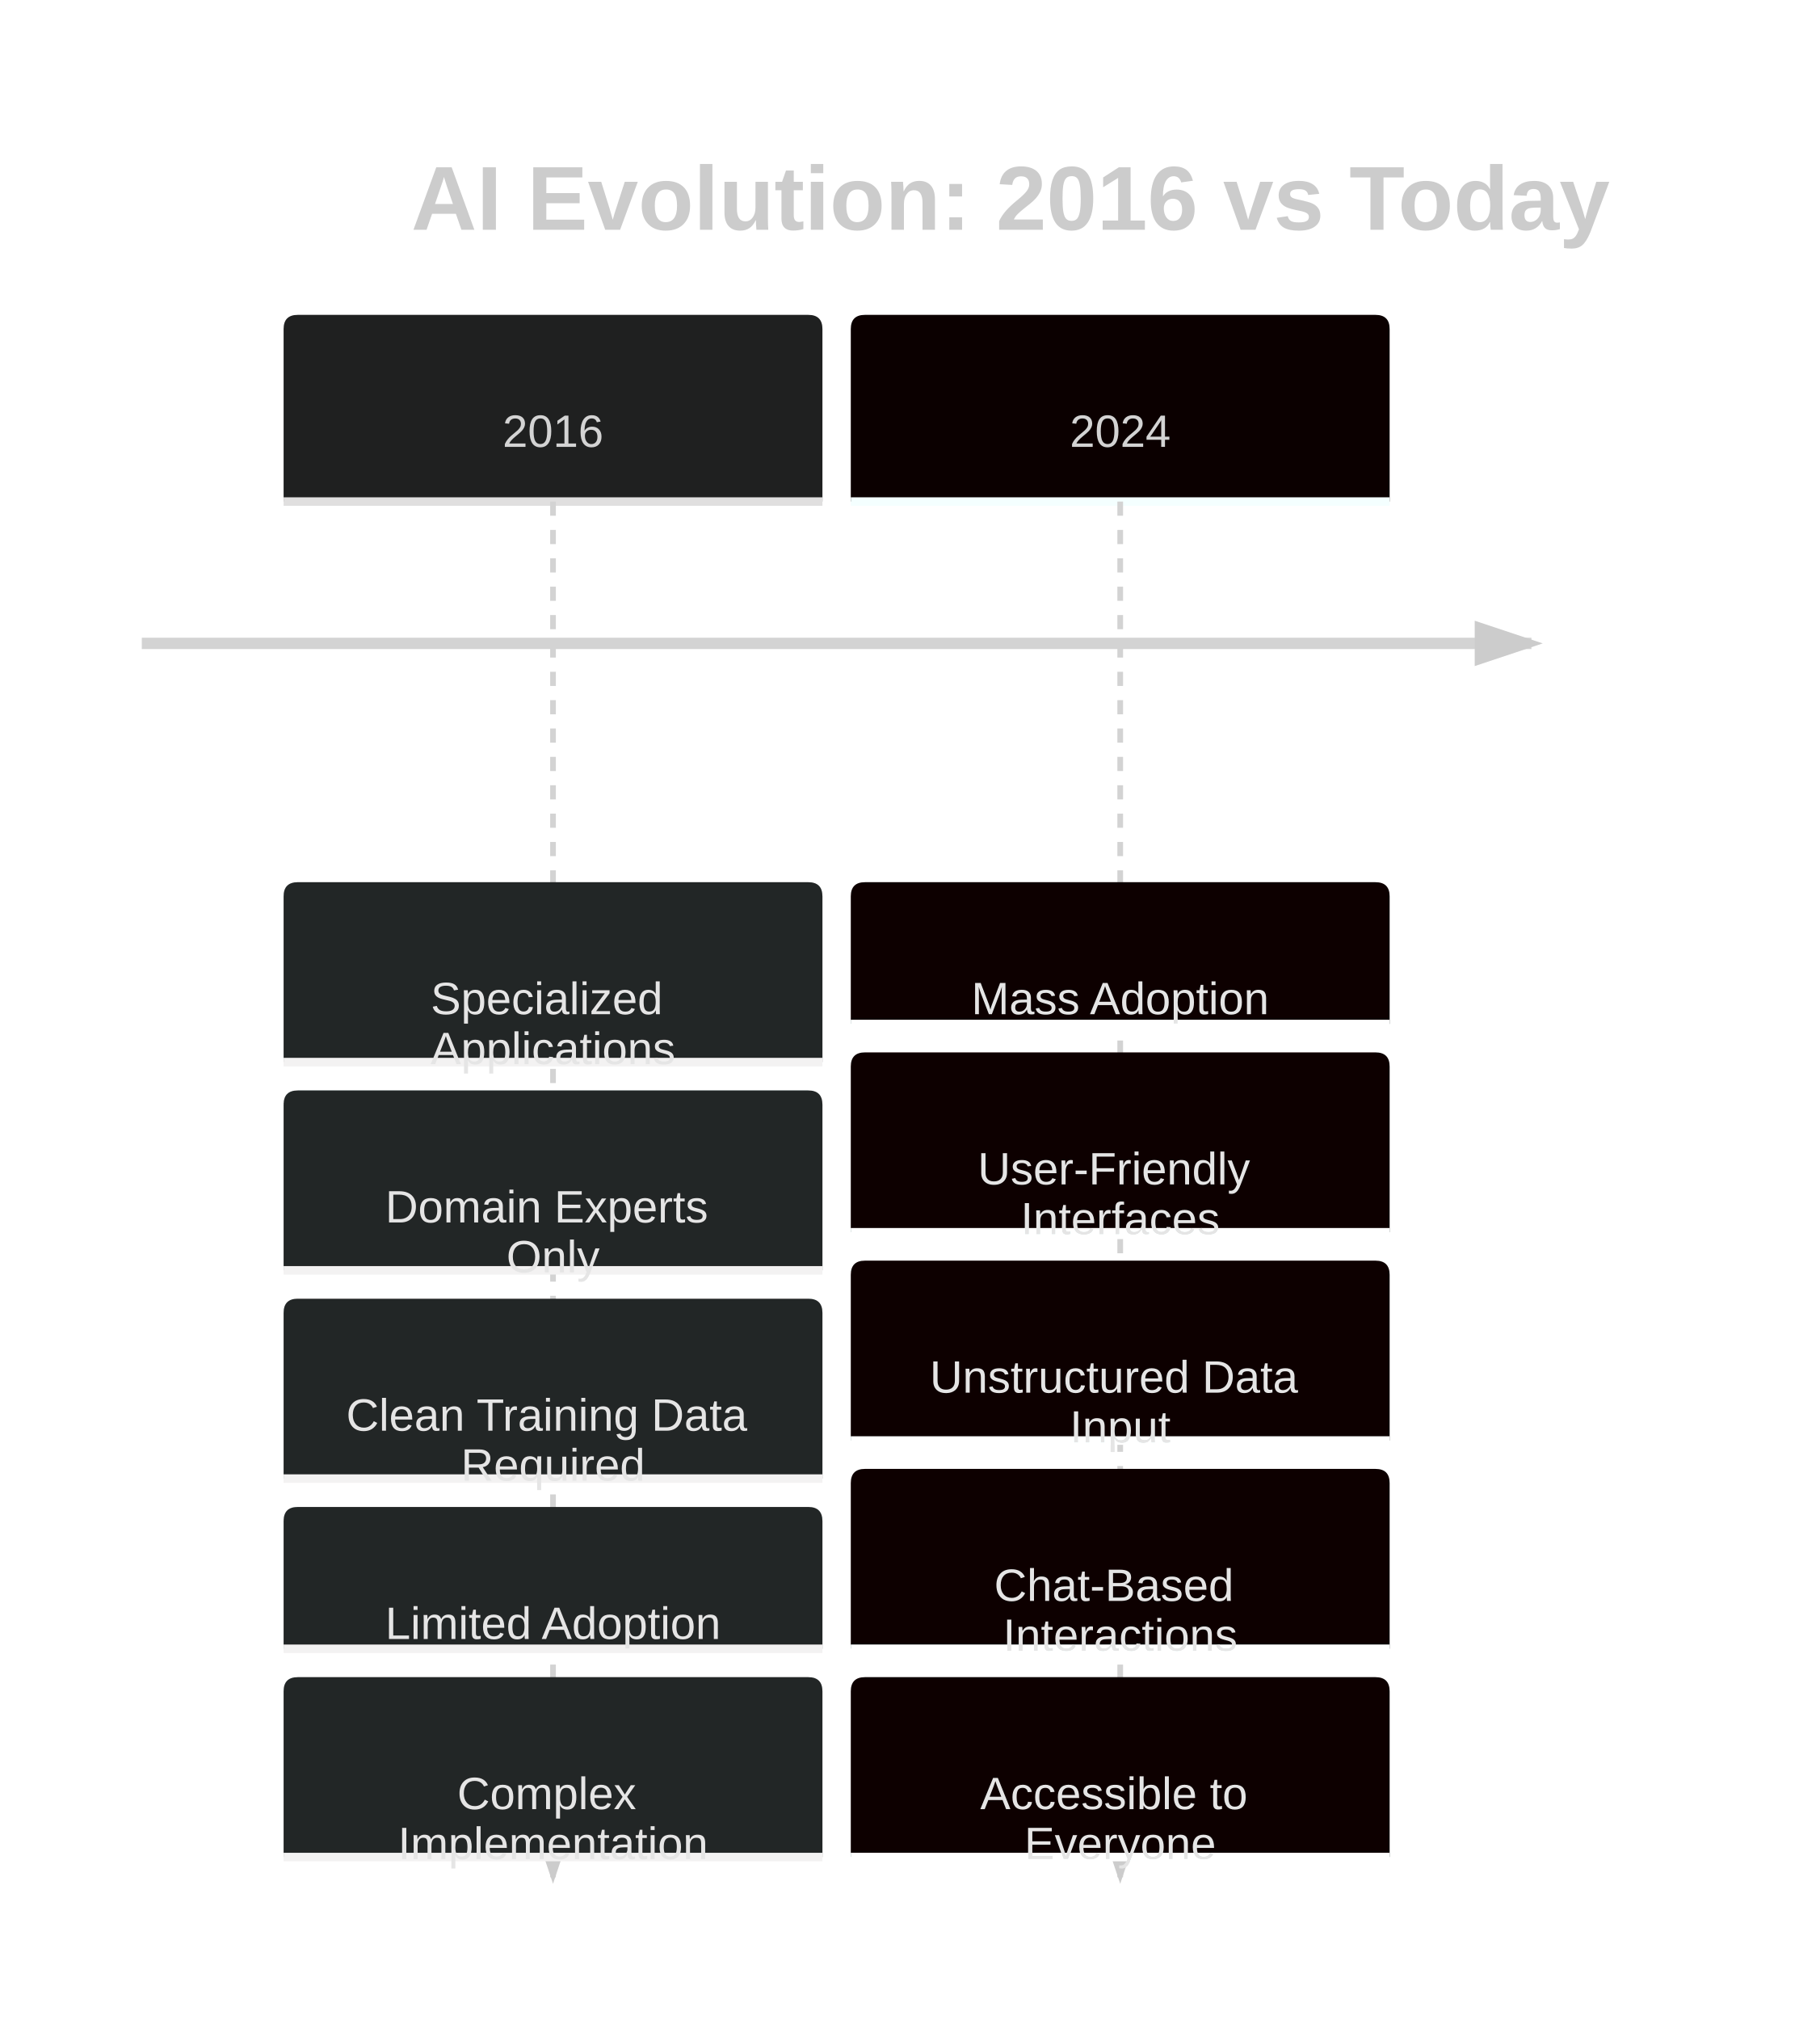
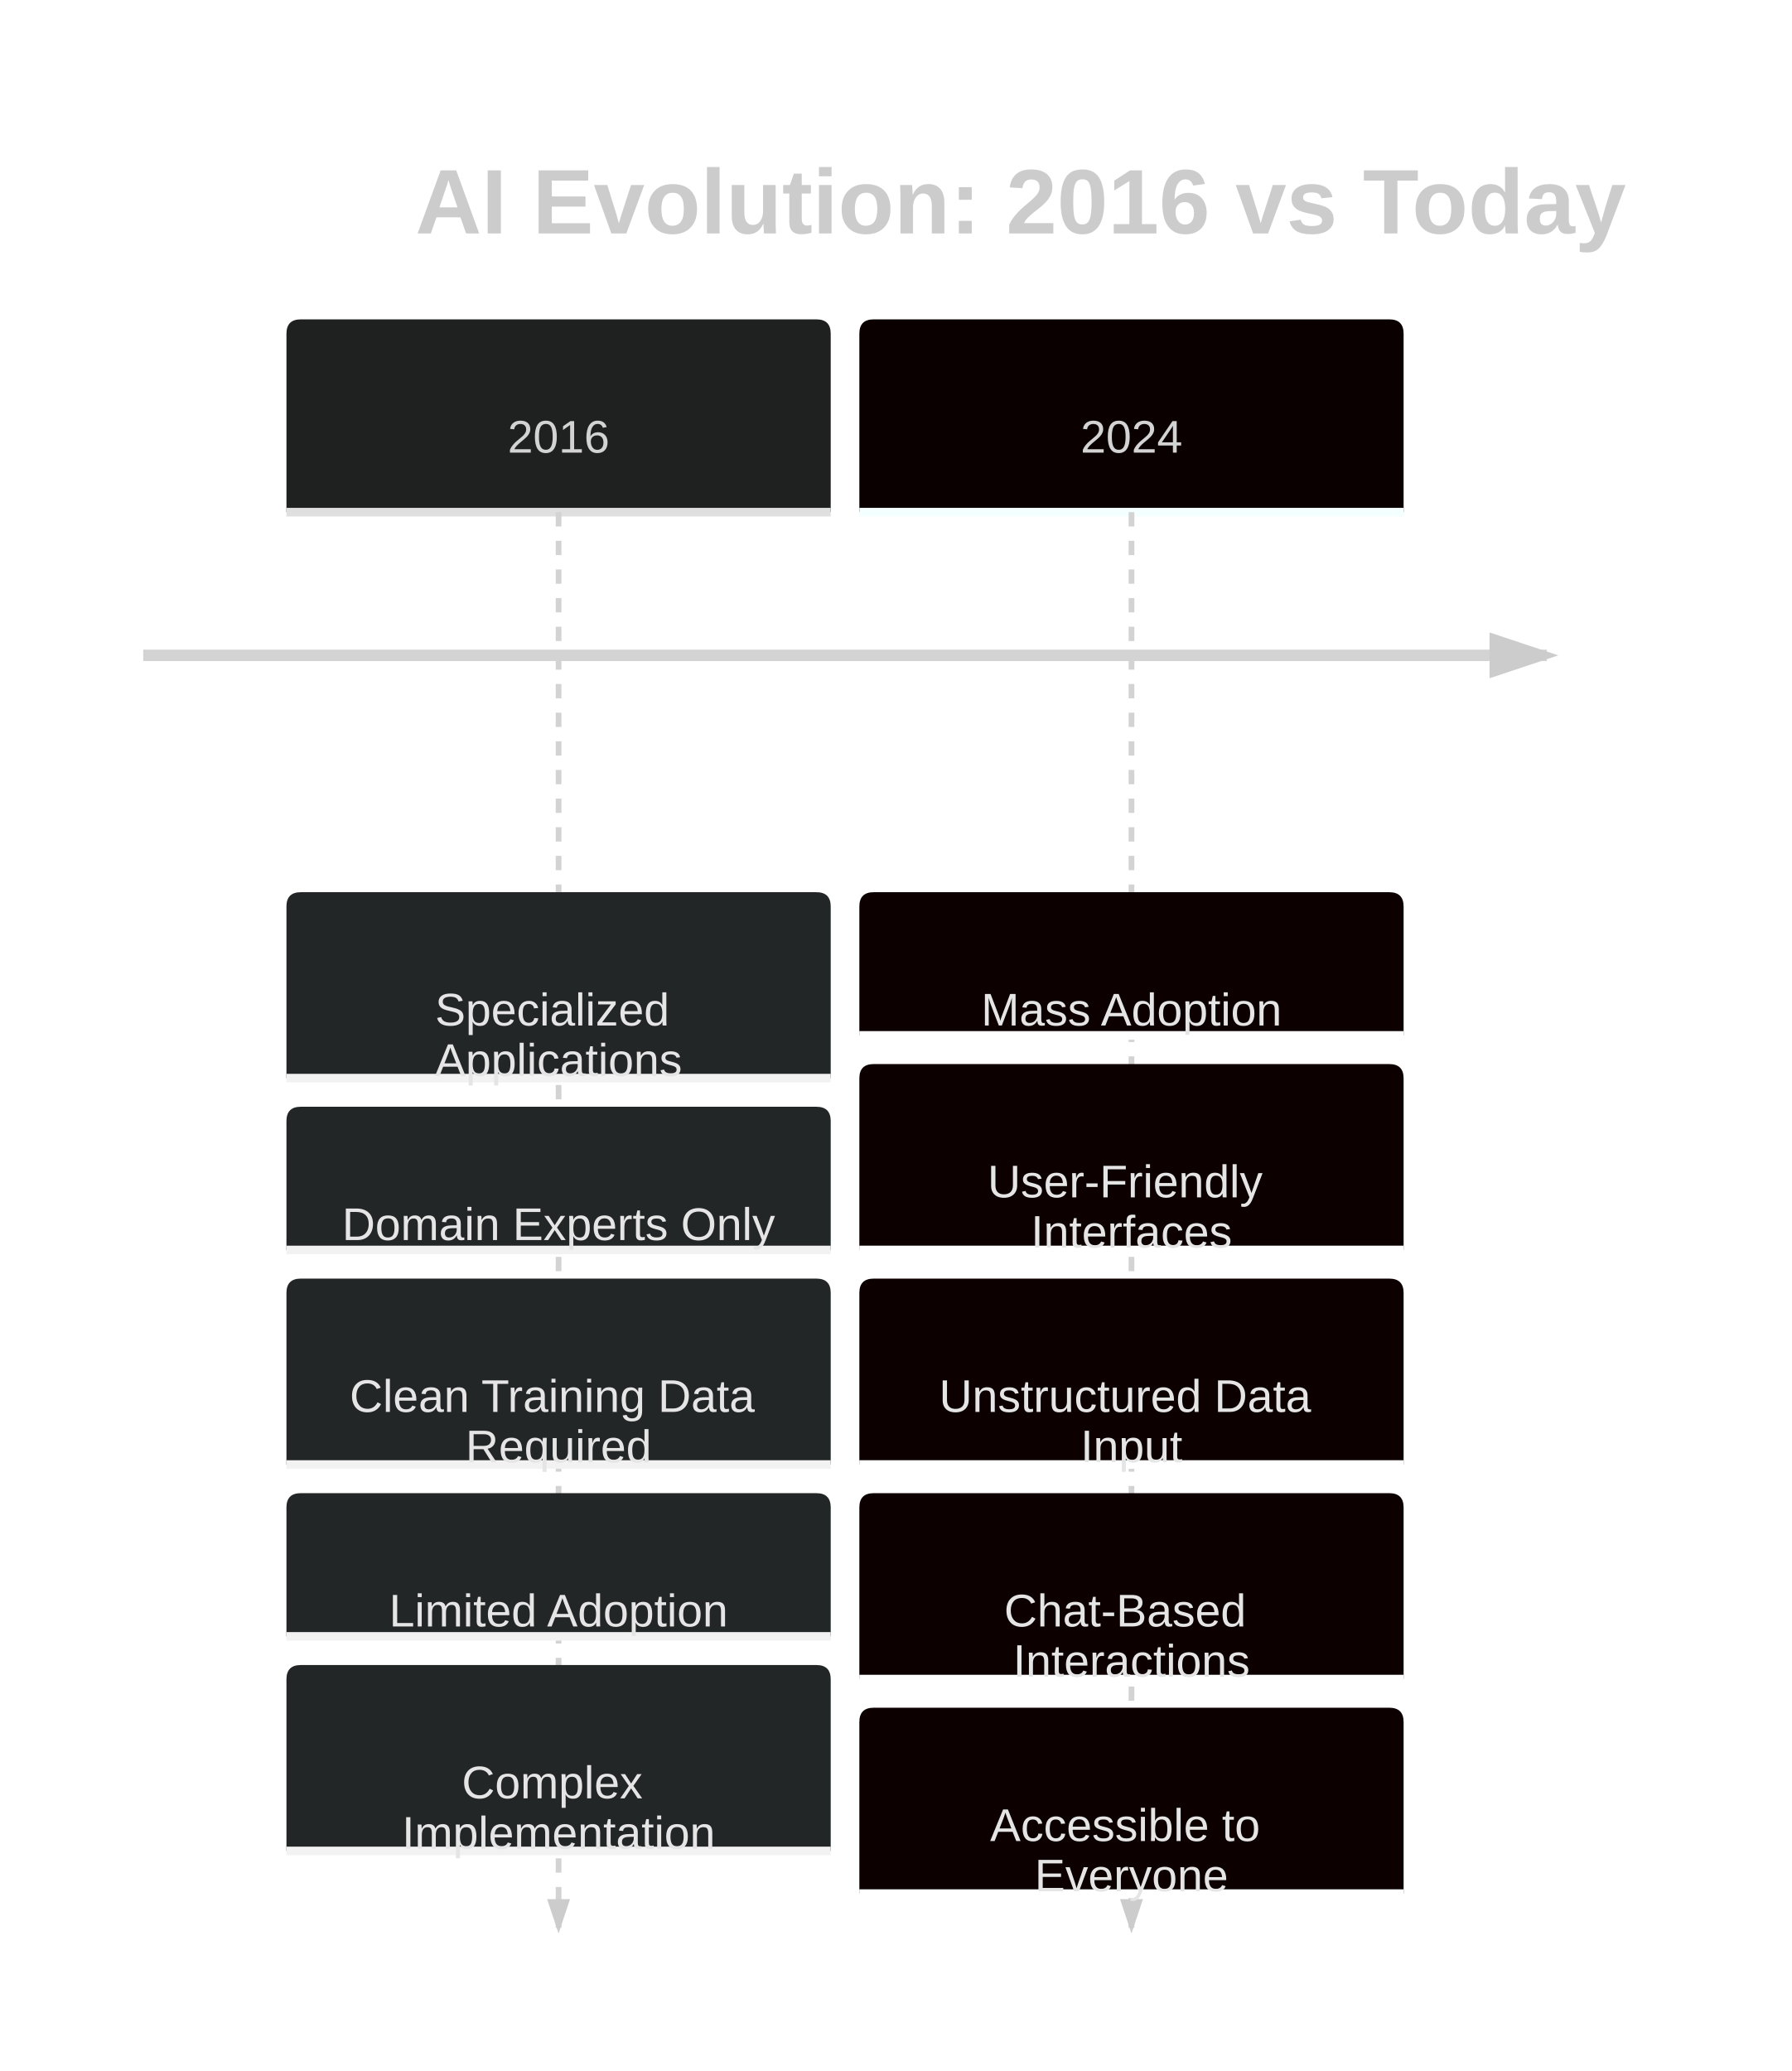
- <svg xmlns="http://www.w3.org/2000/svg" aria-roledescription="timeline" role="graphics-document document" viewBox="0 -61 641.559 712.109" style="max-width: 641.559px; background-color: transparent;" width="100%" id="my-svg">
+ <svg xmlns="http://www.w3.org/2000/svg" aria-roledescription="timeline" role="graphics-document document" viewBox="0 -61.5 625.438 723.055" style="max-width: 625.438px; background-color: transparent;" width="100%" id="my-svg">
  <style>#my-svg{font-family:"trebuchet ms",verdana,arial,sans-serif;font-size:16px;fill:#ccc;}#my-svg .error-icon{fill:#a44141;}#my-svg .error-text{fill:#ddd;stroke:#ddd;}#my-svg .edge-thickness-normal{stroke-width:2px;}#my-svg .edge-thickness-thick{stroke-width:3.5px;}#my-svg .edge-pattern-solid{stroke-dasharray:0;}#my-svg .edge-pattern-dashed{stroke-dasharray:3;}#my-svg .edge-pattern-dotted{stroke-dasharray:2;}#my-svg .marker{fill:lightgrey;stroke:lightgrey;}#my-svg .marker.cross{stroke:lightgrey;}#my-svg svg{font-family:"trebuchet ms",verdana,arial,sans-serif;font-size:16px;}#my-svg .edge{stroke-width:3;}#my-svg .section--1 rect,#my-svg .section--1 path,#my-svg .section--1 circle,#my-svg .section--1 path{fill:#1f2020;}#my-svg .section--1 text{fill:lightgrey;}#my-svg .node-icon--1{font-size:40px;color:lightgrey;}#my-svg .section-edge--1{stroke:#1f2020;}#my-svg .edge-depth--1{stroke-width:17;}#my-svg .section--1 line{stroke:#e0dfdf;stroke-width:3;}#my-svg .lineWrapper line{stroke:lightgrey;}#my-svg .disabled,#my-svg .disabled circle,#my-svg .disabled text{fill:lightgray;}#my-svg .disabled text{fill:#efefef;}#my-svg .section-0 rect,#my-svg .section-0 path,#my-svg .section-0 circle,#my-svg .section-0 path{fill:#0b0000;}#my-svg .section-0 text{fill:lightgrey;}#my-svg .node-icon-0{font-size:40px;color:lightgrey;}#my-svg .section-edge-0{stroke:#0b0000;}#my-svg .edge-depth-0{stroke-width:14;}#my-svg .section-0 line{stroke:#f4ffff;stroke-width:3;}#my-svg .lineWrapper line{stroke:lightgrey;}#my-svg .disabled,#my-svg .disabled circle,#my-svg .disabled text{fill:lightgray;}#my-svg .disabled text{fill:#efefef;}#my-svg .section-1 rect,#my-svg .section-1 path,#my-svg .section-1 circle,#my-svg .section-1 path{fill:#4d1037;}#my-svg .section-1 text{fill:lightgrey;}#my-svg .node-icon-1{font-size:40px;color:lightgrey;}#my-svg .section-edge-1{stroke:#4d1037;}#my-svg .edge-depth-1{stroke-width:11;}#my-svg .section-1 line{stroke:#b2efc8;stroke-width:3;}#my-svg .lineWrapper line{stroke:lightgrey;}#my-svg .disabled,#my-svg .disabled circle,#my-svg .disabled text{fill:lightgray;}#my-svg .disabled text{fill:#efefef;}#my-svg .section-2 rect,#my-svg .section-2 path,#my-svg .section-2 circle,#my-svg .section-2 path{fill:#3f5258;}#my-svg .section-2 text{fill:lightgrey;}#my-svg .node-icon-2{font-size:40px;color:lightgrey;}#my-svg .section-edge-2{stroke:#3f5258;}#my-svg .edge-depth-2{stroke-width:8;}#my-svg .section-2 line{stroke:#c0ada7;stroke-width:3;}#my-svg .lineWrapper line{stroke:lightgrey;}#my-svg .disabled,#my-svg .disabled circle,#my-svg .disabled text{fill:lightgray;}#my-svg .disabled text{fill:#efefef;}#my-svg .section-3 rect,#my-svg .section-3 path,#my-svg .section-3 circle,#my-svg .section-3 path{fill:#4f2f1b;}#my-svg .section-3 text{fill:lightgrey;}#my-svg .node-icon-3{font-size:40px;color:lightgrey;}#my-svg .section-edge-3{stroke:#4f2f1b;}#my-svg .edge-depth-3{stroke-width:5;}#my-svg .section-3 line{stroke:#b0d0e4;stroke-width:3;}#my-svg .lineWrapper line{stroke:lightgrey;}#my-svg .disabled,#my-svg .disabled circle,#my-svg .disabled text{fill:lightgray;}#my-svg .disabled text{fill:#efefef;}#my-svg .section-4 rect,#my-svg .section-4 path,#my-svg .section-4 circle,#my-svg .section-4 path{fill:#6e0a0a;}#my-svg .section-4 text{fill:lightgrey;}#my-svg .node-icon-4{font-size:40px;color:lightgrey;}#my-svg .section-edge-4{stroke:#6e0a0a;}#my-svg .edge-depth-4{stroke-width:2;}#my-svg .section-4 line{stroke:#91f5f5;stroke-width:3;}#my-svg .lineWrapper line{stroke:lightgrey;}#my-svg .disabled,#my-svg .disabled circle,#my-svg .disabled text{fill:lightgray;}#my-svg .disabled text{fill:#efefef;}#my-svg .section-5 rect,#my-svg .section-5 path,#my-svg .section-5 circle,#my-svg .section-5 path{fill:#3b0048;}#my-svg .section-5 text{fill:lightgrey;}#my-svg .node-icon-5{font-size:40px;color:lightgrey;}#my-svg .section-edge-5{stroke:#3b0048;}#my-svg .edge-depth-5{stroke-width:-1;}#my-svg .section-5 line{stroke:#c4ffb7;stroke-width:3;}#my-svg .lineWrapper line{stroke:lightgrey;}#my-svg .disabled,#my-svg .disabled circle,#my-svg .disabled text{fill:lightgray;}#my-svg .disabled text{fill:#efefef;}#my-svg .section-6 rect,#my-svg .section-6 path,#my-svg .section-6 circle,#my-svg .section-6 path{fill:#995a01;}#my-svg .section-6 text{fill:lightgrey;}#my-svg .node-icon-6{font-size:40px;color:lightgrey;}#my-svg .section-edge-6{stroke:#995a01;}#my-svg .edge-depth-6{stroke-width:-4;}#my-svg .section-6 line{stroke:#66a5fe;stroke-width:3;}#my-svg .lineWrapper line{stroke:lightgrey;}#my-svg .disabled,#my-svg .disabled circle,#my-svg .disabled text{fill:lightgray;}#my-svg .disabled text{fill:#efefef;}#my-svg .section-7 rect,#my-svg .section-7 path,#my-svg .section-7 circle,#my-svg .section-7 path{fill:#154706;}#my-svg .section-7 text{fill:lightgrey;}#my-svg .node-icon-7{font-size:40px;color:lightgrey;}#my-svg .section-edge-7{stroke:#154706;}#my-svg .edge-depth-7{stroke-width:-7;}#my-svg .section-7 line{stroke:#eab8f9;stroke-width:3;}#my-svg .lineWrapper line{stroke:lightgrey;}#my-svg .disabled,#my-svg .disabled circle,#my-svg .disabled text{fill:lightgray;}#my-svg .disabled text{fill:#efefef;}#my-svg .section-8 rect,#my-svg .section-8 path,#my-svg .section-8 circle,#my-svg .section-8 path{fill:#161722;}#my-svg .section-8 text{fill:lightgrey;}#my-svg .node-icon-8{font-size:40px;color:lightgrey;}#my-svg .section-edge-8{stroke:#161722;}#my-svg .edge-depth-8{stroke-width:-10;}#my-svg .section-8 line{stroke:#e9e8dd;stroke-width:3;}#my-svg .lineWrapper line{stroke:lightgrey;}#my-svg .disabled,#my-svg .disabled circle,#my-svg .disabled text{fill:lightgray;}#my-svg .disabled text{fill:#efefef;}#my-svg .section-9 rect,#my-svg .section-9 path,#my-svg .section-9 circle,#my-svg .section-9 path{fill:#00296f;}#my-svg .section-9 text{fill:lightgrey;}#my-svg .node-icon-9{font-size:40px;color:lightgrey;}#my-svg .section-edge-9{stroke:#00296f;}#my-svg .edge-depth-9{stroke-width:-13;}#my-svg .section-9 line{stroke:#ffd690;stroke-width:3;}#my-svg .lineWrapper line{stroke:lightgrey;}#my-svg .disabled,#my-svg .disabled circle,#my-svg .disabled text{fill:lightgray;}#my-svg .disabled text{fill:#efefef;}#my-svg .section-10 rect,#my-svg .section-10 path,#my-svg .section-10 circle,#my-svg .section-10 path{fill:#01629c;}#my-svg .section-10 text{fill:lightgrey;}#my-svg .node-icon-10{font-size:40px;color:lightgrey;}#my-svg .section-edge-10{stroke:#01629c;}#my-svg .edge-depth-10{stroke-width:-16;}#my-svg .section-10 line{stroke:#fe9d63;stroke-width:3;}#my-svg .lineWrapper line{stroke:lightgrey;}#my-svg .disabled,#my-svg .disabled circle,#my-svg .disabled text{fill:lightgray;}#my-svg .disabled text{fill:#efefef;}#my-svg .section-root rect,#my-svg .section-root path,#my-svg .section-root circle{fill:hsl(180, 1.587%, 48.353%);}#my-svg .section-root text{fill:#2c2c2c;}#my-svg .icon-container{height:100%;display:flex;justify-content:center;align-items:center;}#my-svg .edge{fill:none;}#my-svg .eventWrapper{filter:brightness(120%);}#my-svg :root{--mermaid-font-family:"trebuchet ms",verdana,arial,sans-serif;}</style>
  <g />
  <g />
  <defs>
    <marker orient="auto" markerHeight="4" markerWidth="6" refY="2" refX="5" id="arrowhead">
      <path d="M 0,0 V 4 L6,2 Z" />
    </marker>
  </defs>
  <g transform="translate(100, 50)" class="taskWrapper">
    <g class="timeline-node section--1">
      <g>
-         <path d="M0 60.816 v-55.816 q0,-5 5,-5 h180 q5,0 5,5 v60.816 H0 Z" class="node-bkg node-undefined" id="node-undefined" />
-         <line y2="65.816" x2="190" y1="65.816" x1="0" class="node-line--1" />
+         <path d="M0 62.308 v-57.308 q0,-5 5,-5 h180 q5,0 5,5 v62.308 H0 Z" class="node-bkg node-undefined" id="node-undefined" />
+         <line y2="67.308" x2="190" y1="67.308" x1="0" class="node-line--1" />
      </g>
      <g transform="translate(95, 10)">
        <text text-anchor="middle" dominant-baseline="middle" alignment-baseline="middle" dy="1em">
          <tspan dy="1em" x="0">2016</tspan>
        </text>
      </g>
    </g>
  </g>
  <g class="lineWrapper">
-     <line stroke-dasharray="5,5" marker-end="url(#arrowhead)" stroke="black" stroke-width="2" y2="601.109" x2="195" y1="115.816" x1="195" />
+     <line stroke-dasharray="5,5" marker-end="url(#arrowhead)" stroke="black" stroke-width="2" y2="611.555" x2="195" y1="117.308" x1="195" />
  </g>
  <g transform="translate(100, 250)" class="eventWrapper">
    <g class="timeline-node section--1">
      <g>
-         <path d="M0 58.416 v-53.416 q0,-5 5,-5 h180 q5,0 5,5 v58.416 H0 Z" class="node-bkg node-undefined" id="node-undefined" />
-         <line y2="63.416" x2="190" y1="63.416" x1="0" class="node-line--1" />
+         <path d="M0 59.908 v-54.908 q0,-5 5,-5 h180 q5,0 5,5 v59.908 H0 Z" class="node-bkg node-undefined" id="node-undefined" />
+         <line y2="64.908" x2="190" y1="64.908" x1="0" class="node-line--1" />
      </g>
      <g transform="translate(95, 10)">
        <text text-anchor="middle" dominant-baseline="middle" alignment-baseline="middle" dy="1em">
          <tspan dy="1em" x="0">Specialized</tspan>
          <tspan dy="1.1em" x="0">Applications</tspan>
        </text>
      </g>
    </g>
  </g>
-   <g transform="translate(100, 323.4156)" class="eventWrapper">
+   <g transform="translate(100, 324.9078)" class="eventWrapper">
    <g class="timeline-node section--1">
      <g>
-         <path d="M0 58.416 v-53.416 q0,-5 5,-5 h180 q5,0 5,5 v58.416 H0 Z" class="node-bkg node-undefined" id="node-undefined" />
-         <line y2="63.416" x2="190" y1="63.416" x1="0" class="node-line--1" />
+         <path d="M0 45 v-40 q0,-5 5,-5 h180 q5,0 5,5 v45 H0 Z" class="node-bkg node-undefined" id="node-undefined" />
+         <line y2="50" x2="190" y1="50" x1="0" class="node-line--1" />
      </g>
      <g transform="translate(95, 10)">
        <text text-anchor="middle" dominant-baseline="middle" alignment-baseline="middle" dy="1em">
-           <tspan dy="1em" x="0">Domain   Experts</tspan>
-           <tspan dy="1.1em" x="0">Only</tspan>
+           <tspan dy="1em" x="0">Domain   Experts   Only</tspan>
        </text>
      </g>
    </g>
  </g>
-   <g transform="translate(100, 396.8312)" class="eventWrapper">
+   <g transform="translate(100, 384.9078)" class="eventWrapper">
    <g class="timeline-node section--1">
      <g>
-         <path d="M0 58.416 v-53.416 q0,-5 5,-5 h180 q5,0 5,5 v58.416 H0 Z" class="node-bkg node-undefined" id="node-undefined" />
-         <line y2="63.416" x2="190" y1="63.416" x1="0" class="node-line--1" />
+         <path d="M0 59.908 v-54.908 q0,-5 5,-5 h180 q5,0 5,5 v59.908 H0 Z" class="node-bkg node-undefined" id="node-undefined" />
+         <line y2="64.908" x2="190" y1="64.908" x1="0" class="node-line--1" />
      </g>
      <g transform="translate(95, 10)">
        <text text-anchor="middle" dominant-baseline="middle" alignment-baseline="middle" dy="1em">
          <tspan dy="1em" x="0">Clean   Training   Data</tspan>
          <tspan dy="1.1em" x="0">Required</tspan>
        </text>
      </g>
    </g>
  </g>
-   <g transform="translate(100, 470.2469)" class="eventWrapper">
+   <g transform="translate(100, 459.8156)" class="eventWrapper">
    <g class="timeline-node section--1">
      <g>
        <path d="M0 45 v-40 q0,-5 5,-5 h180 q5,0 5,5 v45 H0 Z" class="node-bkg node-undefined" id="node-undefined" />
        <line y2="50" x2="190" y1="50" x1="0" class="node-line--1" />
      </g>
      <g transform="translate(95, 10)">
        <text text-anchor="middle" dominant-baseline="middle" alignment-baseline="middle" dy="1em">
          <tspan dy="1em" x="0">Limited   Adoption</tspan>
        </text>
      </g>
    </g>
  </g>
-   <g transform="translate(100, 530.2469)" class="eventWrapper">
+   <g transform="translate(100, 519.8156)" class="eventWrapper">
    <g class="timeline-node section--1">
      <g>
-         <path d="M0 58.416 v-53.416 q0,-5 5,-5 h180 q5,0 5,5 v58.416 H0 Z" class="node-bkg node-undefined" id="node-undefined" />
-         <line y2="63.416" x2="190" y1="63.416" x1="0" class="node-line--1" />
+         <path d="M0 59.908 v-54.908 q0,-5 5,-5 h180 q5,0 5,5 v59.908 H0 Z" class="node-bkg node-undefined" id="node-undefined" />
+         <line y2="64.908" x2="190" y1="64.908" x1="0" class="node-line--1" />
      </g>
      <g transform="translate(95, 10)">
        <text text-anchor="middle" dominant-baseline="middle" alignment-baseline="middle" dy="1em">
          <tspan dy="1em" x="0">Complex</tspan>
          <tspan dy="1.1em" x="0">Implementation</tspan>
        </text>
      </g>
    </g>
  </g>
  <g transform="translate(300, 50)" class="taskWrapper">
    <g class="timeline-node section-0">
      <g>
-         <path d="M0 60.816 v-55.816 q0,-5 5,-5 h180 q5,0 5,5 v60.816 H0 Z" class="node-bkg node-undefined" id="node-undefined" />
-         <line y2="65.816" x2="190" y1="65.816" x1="0" class="node-line-0" />
+         <path d="M0 62.308 v-57.308 q0,-5 5,-5 h180 q5,0 5,5 v62.308 H0 Z" class="node-bkg node-undefined" id="node-undefined" />
+         <line y2="67.308" x2="190" y1="67.308" x1="0" class="node-line-0" />
      </g>
      <g transform="translate(95, 10)">
        <text text-anchor="middle" dominant-baseline="middle" alignment-baseline="middle" dy="1em">
          <tspan dy="1em" x="0">2024</tspan>
        </text>
      </g>
    </g>
  </g>
  <g class="lineWrapper">
-     <line stroke-dasharray="5,5" marker-end="url(#arrowhead)" stroke="black" stroke-width="2" y2="601.109" x2="395" y1="115.816" x1="395" />
+     <line stroke-dasharray="5,5" marker-end="url(#arrowhead)" stroke="black" stroke-width="2" y2="611.555" x2="395" y1="117.308" x1="395" />
  </g>
  <g transform="translate(300, 250)" class="eventWrapper">
    <g class="timeline-node section-0">
      <g>
        <path d="M0 45 v-40 q0,-5 5,-5 h180 q5,0 5,5 v45 H0 Z" class="node-bkg node-undefined" id="node-undefined" />
        <line y2="50" x2="190" y1="50" x1="0" class="node-line-0" />
      </g>
      <g transform="translate(95, 10)">
        <text text-anchor="middle" dominant-baseline="middle" alignment-baseline="middle" dy="1em">
          <tspan dy="1em" x="0">Mass   Adoption</tspan>
        </text>
      </g>
    </g>
  </g>
  <g transform="translate(300, 310)" class="eventWrapper">
    <g class="timeline-node section-0">
      <g>
-         <path d="M0 58.416 v-53.416 q0,-5 5,-5 h180 q5,0 5,5 v58.416 H0 Z" class="node-bkg node-undefined" id="node-undefined" />
-         <line y2="63.416" x2="190" y1="63.416" x1="0" class="node-line-0" />
+         <path d="M0 59.908 v-54.908 q0,-5 5,-5 h180 q5,0 5,5 v59.908 H0 Z" class="node-bkg node-undefined" id="node-undefined" />
+         <line y2="64.908" x2="190" y1="64.908" x1="0" class="node-line-0" />
      </g>
      <g transform="translate(95, 10)">
        <text text-anchor="middle" dominant-baseline="middle" alignment-baseline="middle" dy="1em">
          <tspan dy="1em" x="0">User-Friendly</tspan>
          <tspan dy="1.1em" x="0">Interfaces</tspan>
        </text>
      </g>
    </g>
  </g>
-   <g transform="translate(300, 383.4156)" class="eventWrapper">
+   <g transform="translate(300, 384.9078)" class="eventWrapper">
    <g class="timeline-node section-0">
      <g>
-         <path d="M0 58.416 v-53.416 q0,-5 5,-5 h180 q5,0 5,5 v58.416 H0 Z" class="node-bkg node-undefined" id="node-undefined" />
-         <line y2="63.416" x2="190" y1="63.416" x1="0" class="node-line-0" />
+         <path d="M0 59.908 v-54.908 q0,-5 5,-5 h180 q5,0 5,5 v59.908 H0 Z" class="node-bkg node-undefined" id="node-undefined" />
+         <line y2="64.908" x2="190" y1="64.908" x1="0" class="node-line-0" />
      </g>
      <g transform="translate(95, 10)">
        <text text-anchor="middle" dominant-baseline="middle" alignment-baseline="middle" dy="1em">
          <tspan dy="1em" x="0">Unstructured   Data</tspan>
          <tspan dy="1.1em" x="0">Input</tspan>
        </text>
      </g>
    </g>
  </g>
-   <g transform="translate(300, 456.8312)" class="eventWrapper">
+   <g transform="translate(300, 459.8156)" class="eventWrapper">
    <g class="timeline-node section-0">
      <g>
-         <path d="M0 58.416 v-53.416 q0,-5 5,-5 h180 q5,0 5,5 v58.416 H0 Z" class="node-bkg node-undefined" id="node-undefined" />
-         <line y2="63.416" x2="190" y1="63.416" x1="0" class="node-line-0" />
+         <path d="M0 59.908 v-54.908 q0,-5 5,-5 h180 q5,0 5,5 v59.908 H0 Z" class="node-bkg node-undefined" id="node-undefined" />
+         <line y2="64.908" x2="190" y1="64.908" x1="0" class="node-line-0" />
      </g>
      <g transform="translate(95, 10)">
        <text text-anchor="middle" dominant-baseline="middle" alignment-baseline="middle" dy="1em">
          <tspan dy="1em" x="0">Chat-Based</tspan>
          <tspan dy="1.1em" x="0">Interactions</tspan>
        </text>
      </g>
    </g>
  </g>
-   <g transform="translate(300, 530.2469)" class="eventWrapper">
+   <g transform="translate(300, 534.7234)" class="eventWrapper">
    <g class="timeline-node section-0">
      <g>
-         <path d="M0 58.416 v-53.416 q0,-5 5,-5 h180 q5,0 5,5 v58.416 H0 Z" class="node-bkg node-undefined" id="node-undefined" />
-         <line y2="63.416" x2="190" y1="63.416" x1="0" class="node-line-0" />
+         <path d="M0 59.908 v-54.908 q0,-5 5,-5 h180 q5,0 5,5 v59.908 H0 Z" class="node-bkg node-undefined" id="node-undefined" />
+         <line y2="64.908" x2="190" y1="64.908" x1="0" class="node-line-0" />
      </g>
      <g transform="translate(95, 10)">
        <text text-anchor="middle" dominant-baseline="middle" alignment-baseline="middle" dy="1em">
          <tspan dy="1em" x="0">Accessible   to</tspan>
          <tspan dy="1.1em" x="0">Everyone</tspan>
        </text>
      </g>
    </g>
  </g>
  <text y="20" font-weight="bold" font-size="4ex" x="145">AI Evolution: 2016 vs Today</text>
  <g class="lineWrapper">
-     <line marker-end="url(#arrowhead)" stroke="black" stroke-width="4" y2="165.816" x2="540" y1="165.816" x1="50" />
+     <line marker-end="url(#arrowhead)" stroke="black" stroke-width="4" y2="167.308" x2="540" y1="167.308" x1="50" />
  </g>
</svg>
